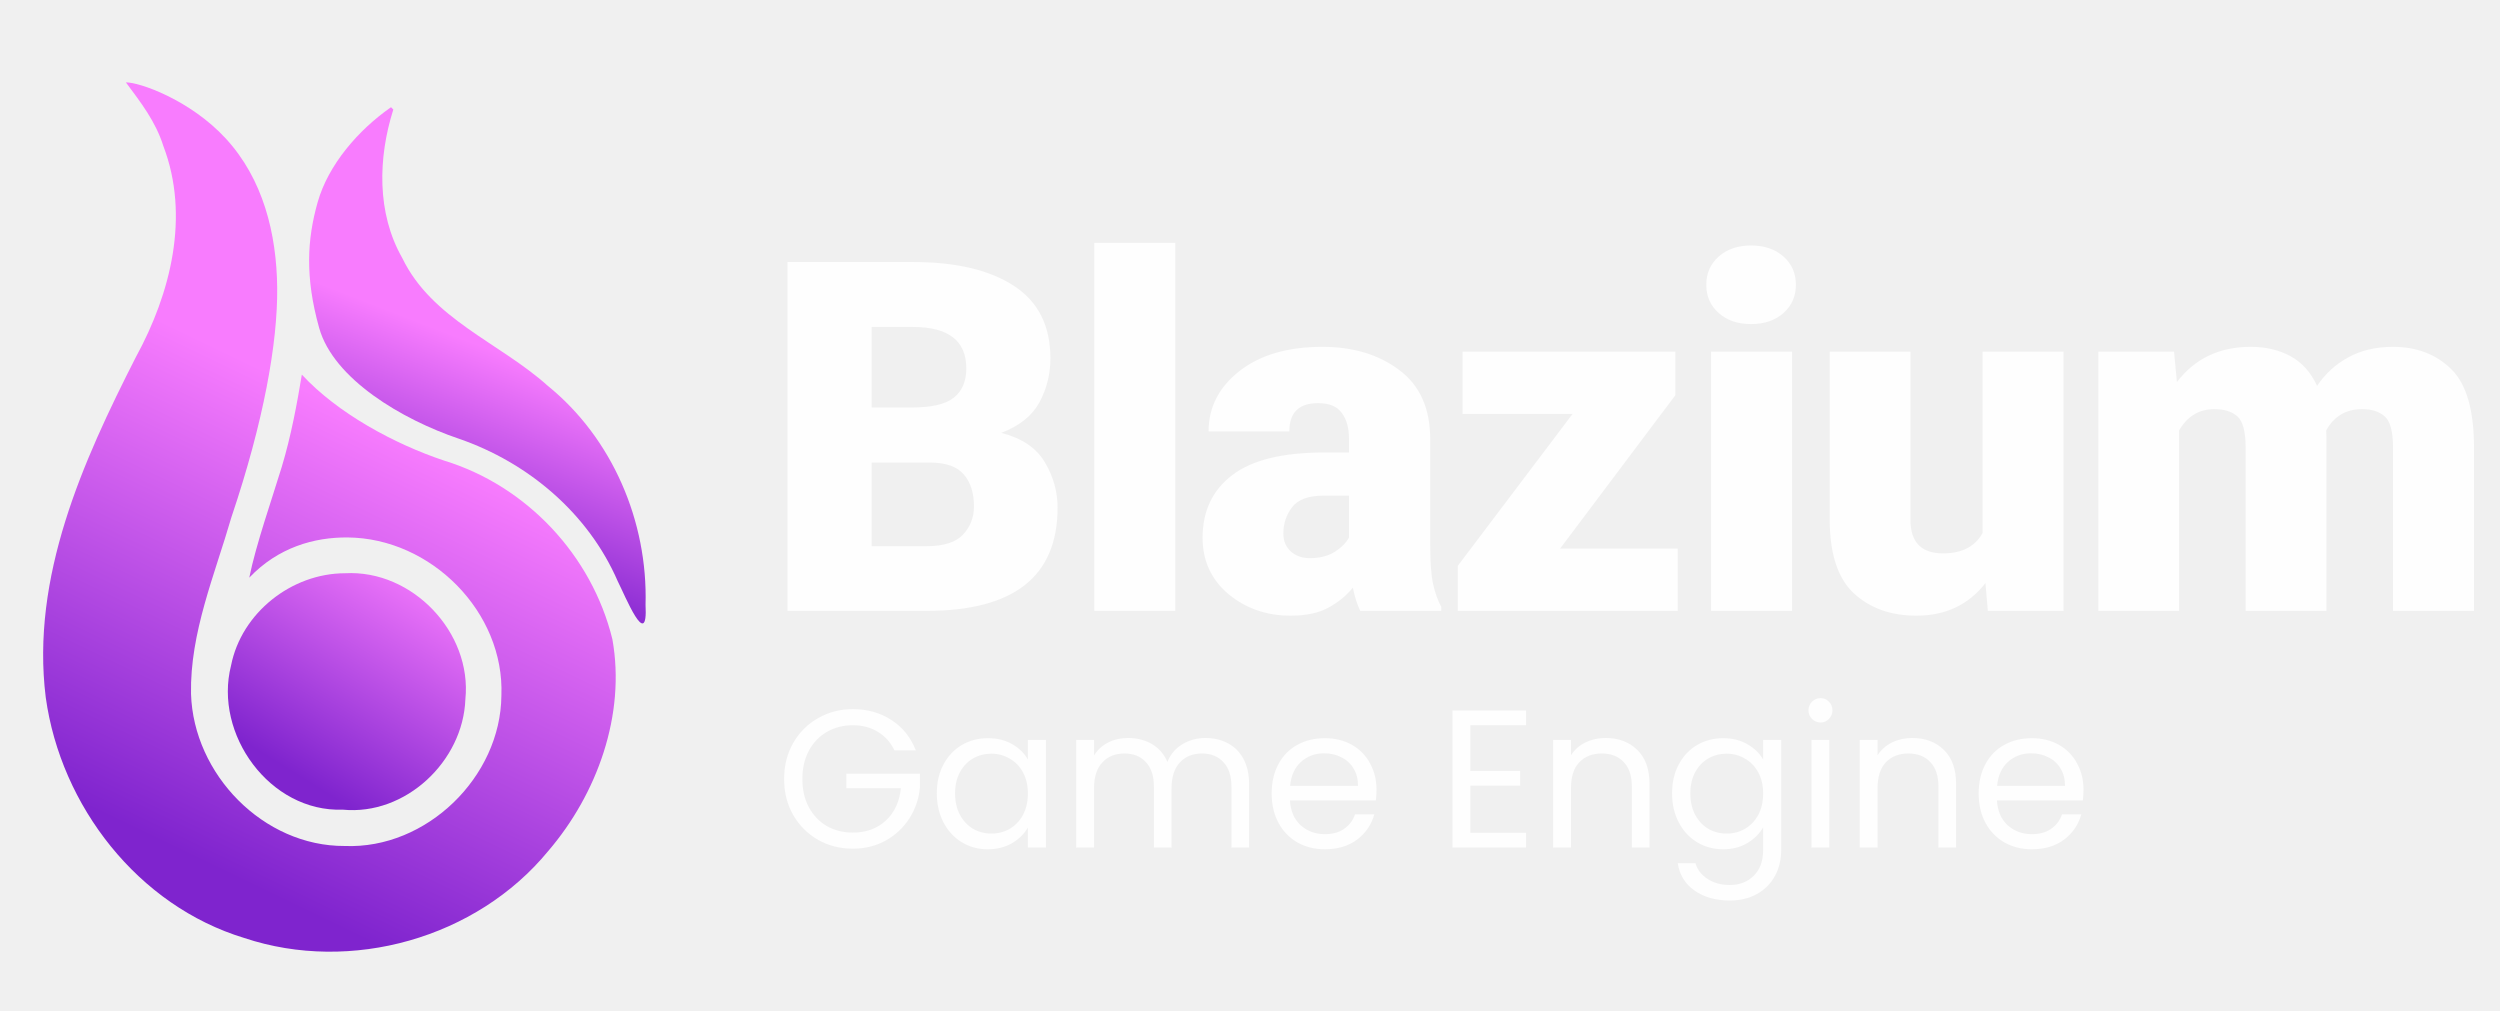
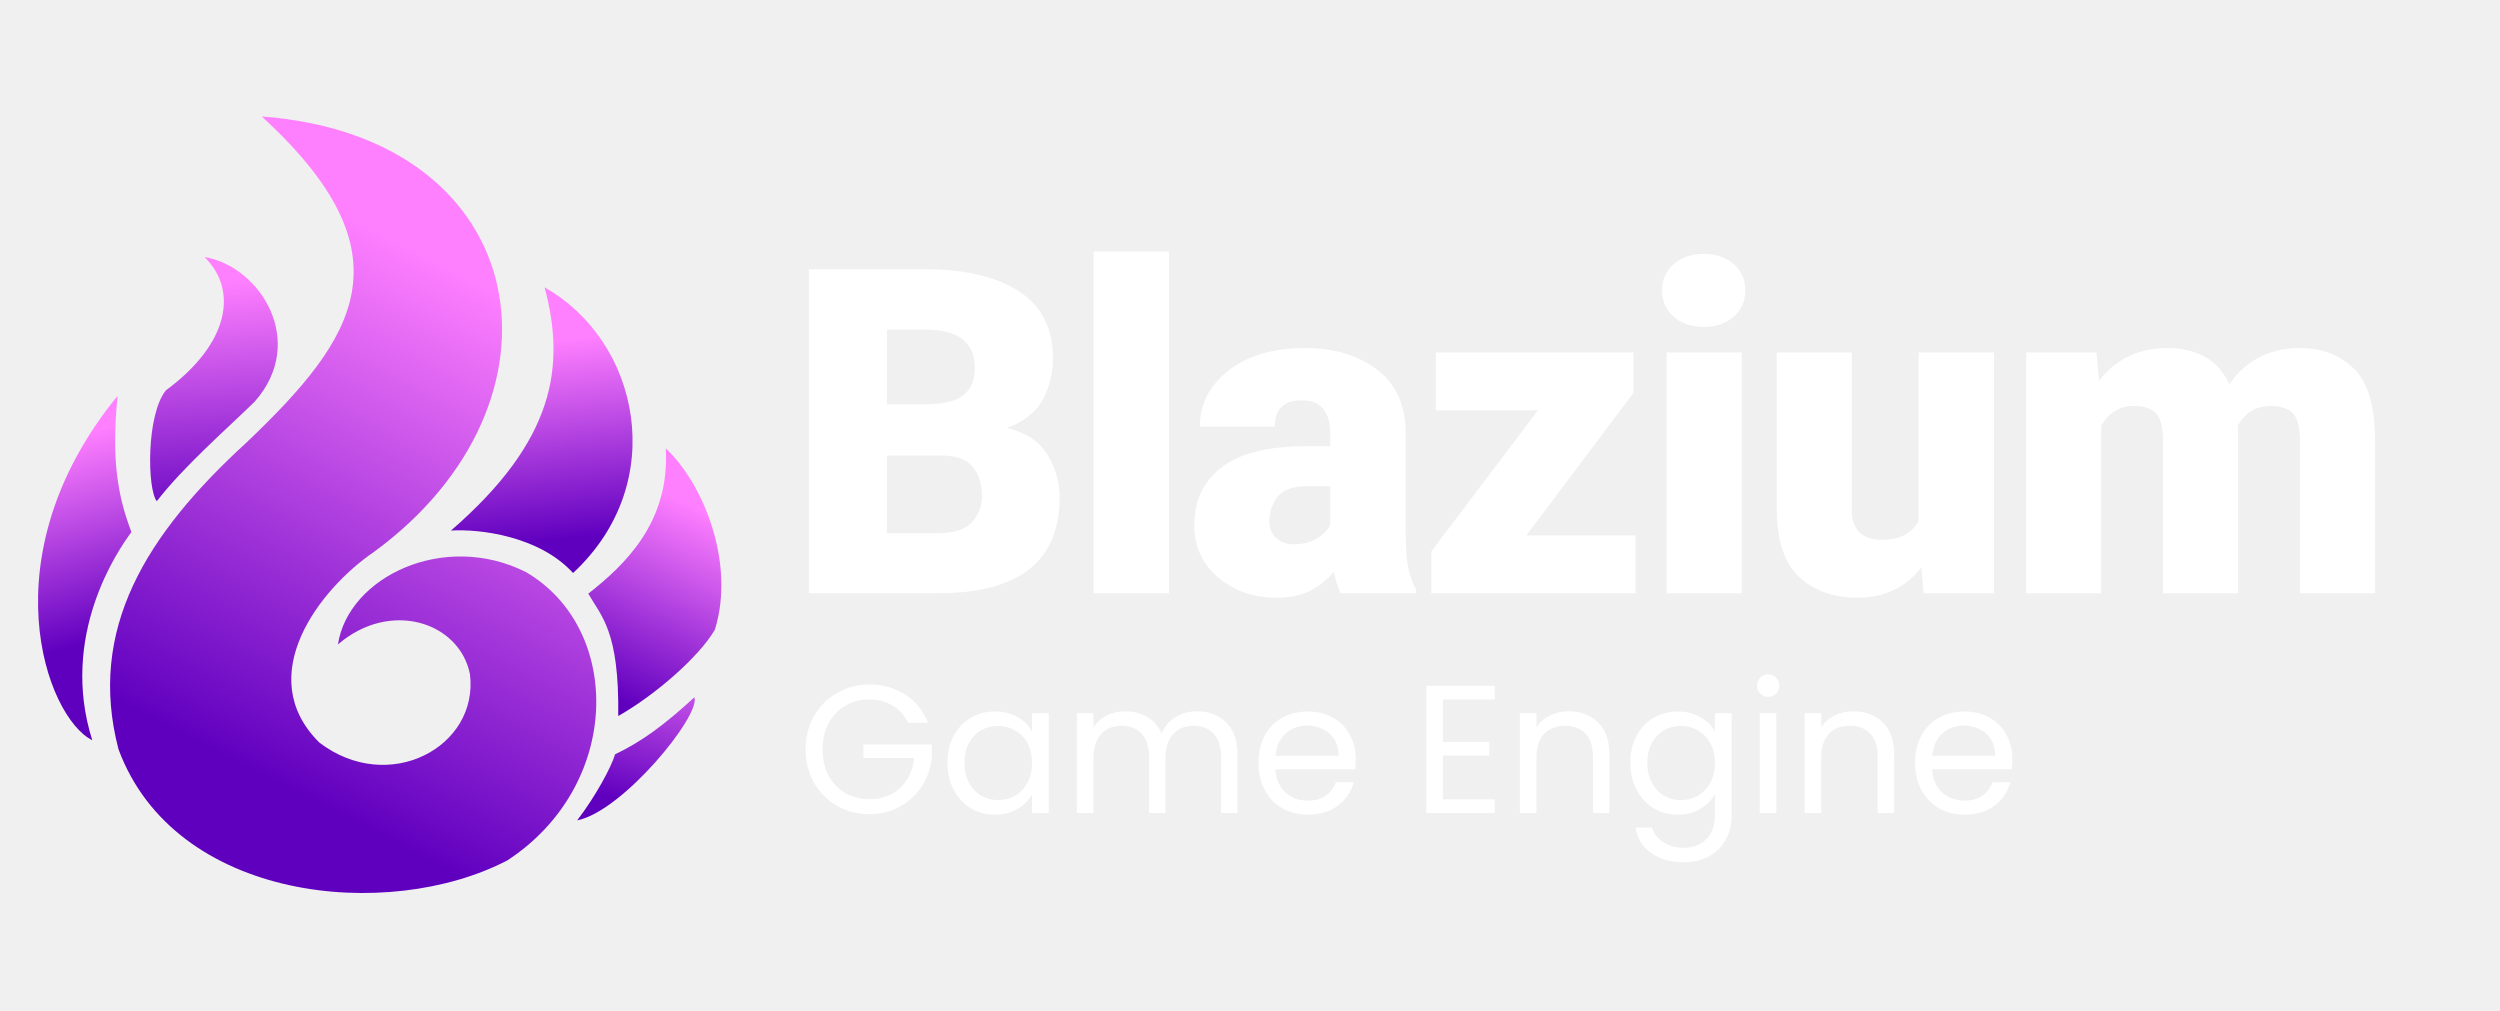
- <svg xmlns="http://www.w3.org/2000/svg" xmlns:xlink="http://www.w3.org/1999/xlink" xml:space="preserve" width="1024" height="414" viewBox="0 0 960 388.125">
+ <svg xmlns="http://www.w3.org/2000/svg" xmlns:xlink="http://www.w3.org/1999/xlink" xml:space="preserve" width="1024" height="414">
  <defs>
+     <linearGradient xlink:href="#a" id="b" x1="345.488" x2="326.393" y1="537.545" y2="278.277" gradientTransform="translate(25.645)" gradientUnits="userSpaceOnUse" />
    <linearGradient id="a">
-       <stop offset=".045" stop-color="#7f24ce" />
-       <stop offset="1" stop-color="#f87cfe" />
+       <stop offset="0" stop-color="#6000bf" />
+       <stop offset="1" stop-color="#ff80ff" />
    </linearGradient>
-     <linearGradient xlink:href="#a" id="d" x1="269.585" x2="488.27" y1="847.204" y2="393.079" gradientTransform="translate(-62.274 3.857)scale(.37518)" gradientUnits="userSpaceOnUse" />
-     <linearGradient xlink:href="#a" id="c" x1="496.519" x2="635.831" y1="813.477" y2="589.778" gradientTransform="translate(-62.274 3.857)scale(.37518)" gradientUnits="userSpaceOnUse" />
-     <linearGradient xlink:href="#a" id="b" x1="635.831" x2="721.822" y1="589.778" y2="368.408" gradientTransform="translate(-62.274 3.857)scale(.37518)" gradientUnits="userSpaceOnUse" />
+     <linearGradient xlink:href="#a" id="c" x1="628.385" x2="605.516" y1="554.552" y2="345.675" gradientTransform="translate(25.645)" gradientUnits="userSpaceOnUse" />
+     <linearGradient xlink:href="#a" id="d" x1="711.173" x2="813.123" y1="702.796" y2="513.799" gradientTransform="translate(25.645)" gradientUnits="userSpaceOnUse" />
+     <linearGradient xlink:href="#a" id="e" x1="263.133" x2="199.507" y1="648.504" y2="445.445" gradientTransform="translate(25.645)" gradientUnits="userSpaceOnUse" />
+     <linearGradient xlink:href="#a" id="f" x1="760.851" x2="818.785" y1="829.706" y2="638.514" gradientTransform="translate(25.645)" gradientUnits="userSpaceOnUse" />
+     <linearGradient xlink:href="#a" id="g" x1="447.231" x2="722.686" y1="825.105" y2="341.161" gradientTransform="translate(25.645)" gradientUnits="userSpaceOnUse" />
  </defs>
-   <path fill="url(#b)" d="m 150.153,41.17 c -12.583,8.739 -24.094,22.13 -28.15,36.41 -4.055,14.281 -4.933,28.759 0.559,48.355 5.493,19.596 31.877,35.185 53.676,42.539 26.58,9.17 49.631,28.626 60.939,54.647 2.638,5.142 11.708,27.58 10.712,9.104 0.905,-31.872 -12.652,-63.915 -37.604,-84.124 -18.423,-16.542 -44.448,-25.487 -55.832,-49.055 -9.858,-17.291 -9.274,-38.484 -3.417,-56.993 l -0.441,-0.442 z" paint-order="stroke fill markers" style="mix-blend-mode:normal" />
-   <path fill="url(#c)" d="m 132.523,220.126 c 25.781,-1.419 48.819,22.744 46.179,48.434 -0.887,23.785 -22.99,44.696 -47.077,42.351 -27.977,1.026 -49.63,-28.991 -42.905,-55.341 3.997,-20.276 23.285,-35.437 43.802,-35.444 z" paint-order="stroke fill markers" style="mix-blend-mode:normal" />
-   <path fill="url(#d)" d="m 48.347,31.638 c 5.748,7.771 11.385,14.931 14.383,24.439 10.271,26.926 2.819,56.615 -10.548,81.028 -20.474,40.203 -40.344,84.533 -34.616,130.709 5.786,41.714 35.435,79.991 76.244,92.376 40.965,13.675 89.226,0.054 116.692,-33.376 18.845,-21.969 29.821,-52.407 24.657,-81.332 -7.857,-32.163 -32.92,-58.929 -64.62,-68.616 -19.207,-6.418 -40.92,-18.203 -54.633,-33.016 -1.732,10.5 -4.084,23.492 -7.737,35.516 -3.653,12.024 -9.894,29.76 -12.451,42.456 11.123,-11.66 24.94,-15.538 37.734,-15.441 32.116,0.245 60.351,28.71 59.083,60.718 -0.26,31.257 -28.75,59.015 -60.153,57.762 -31.283,0.141 -58.094,-27.548 -59.03,-58.44 -0.428,-23.443 9.1,-45.644 15.525,-67.852 C 101.315,161.702 106.65,131.503 106.443,110.548 106.236,89.593 100.981,68.681 86.693,53.182 72.933,38.255 53.407,31.54 48.347,31.638" paint-order="stroke fill markers" style="mix-blend-mode:normal" />
-   <path fill="#fefefe" d="M406.113 194.923q0 39.655-50.327 39.655h-53.364V100.617h48.12q24.75 0 38.734 9.11 14.076 9.107 14.076 27.877 0 9.109-4.231 16.929-4.233 7.728-14.63 11.685 11.869 3.035 16.746 11.316 4.875 8.188 4.875 17.39zm-71.397-69.372v30.914h15.641q11.225 0 15.918-3.772 4.785-3.773 4.785-11.225 0-15.917-20.518-15.917zm39.287 68.912q0-7.728-3.864-12.236-3.864-4.6-13.065-4.6h-22.358v32.11h21.07q9.845 0 13.985-4.417 4.232-4.509 4.232-10.857m77.295-101.206v141.32h-31.097V93.258Zm71.04 141.32q-1.75-3.588-2.854-8.924-3.587 4.508-9.291 7.637-5.613 3.128-14.63 3.128-13.8 0-23.829-8.28-9.937-8.374-9.937-21.623 0-15.363 11.316-24.013 11.318-8.74 35.331-8.74h9.57v-5.245q0-6.256-2.761-9.936-2.668-3.773-9.11-3.773-11.04 0-11.04 10.858h-31.005q0-13.893 11.868-23.187 11.869-9.292 31.834-9.292 17.757 0 29.534 8.925 11.87 8.832 11.87 26.59v40.758q0 9.753 1.102 14.813 1.105 4.969 3.13 8.741v1.564zm-19.414-20.24q5.704 0 9.57-2.393 3.863-2.483 5.519-5.52v-16.1h-9.752q-8.742 0-12.146 4.507-3.31 4.417-3.31 10.029 0 4.233 2.85 6.9 2.944 2.577 7.269 2.577m58.71-55.388v-23.921h81.7v16.745l-44.253 58.883h45.174v23.922h-84.461V217.28l44.07-58.332Zm93.58-49.591q0-6.624 4.785-10.857 4.784-4.232 12.42-4.232t12.421 4.232q4.785 4.233 4.785 10.857 0 6.625-4.785 10.857-4.784 4.232-12.42 4.232t-12.422-4.232q-4.784-4.232-4.784-10.857m32.938 25.67v99.55h-31.097v-99.55zm75.18 99.55-.92-10.673q-9.753 12.513-26.498 12.513-14.813 0-24.106-8.649-9.2-8.649-9.2-28.338v-64.403h31.006v64.588q0 12.88 12.512 12.88 10.857 0 15.182-7.82v-69.648h31.097v99.55zm86.955-77.47q-8.74 0-13.524 8.19v69.28h-31.008v-99.55h29.075l1.103 11.685q10.305-13.526 28.338-13.526 8.742 0 15.273 3.589 6.625 3.587 10.213 11.408 4.692-6.992 11.96-10.948 7.36-4.048 17.206-4.048 13.617 0 22.357 8.556 8.741 8.556 8.741 30.178v62.656h-31.098v-62.656q0-9.293-3.22-12.052-3.13-2.761-8.65-2.761-9.292 0-13.8 8.188.091 1.38.091 2.853v66.428H862.34v-62.472q0-9.477-3.22-12.237-3.129-2.76-8.833-2.76z" aria-label="Blazium" font-family="Roboto" font-size="186.667" font-weight="900" letter-spacing="-4" paint-order="stroke fill markers" style="line-height:1.25;-inkscape-font-specification:&quot;Roboto Heavy&quot;" />
-   <path fill="#fefefe" d="M343.458 288.134q-2.186-4.598-6.331-7.085-4.145-2.562-9.648-2.562-5.501 0-9.949 2.562-4.37 2.487-6.934 7.235-2.487 4.674-2.487 10.854t2.488 10.853q2.562 4.674 6.933 7.236 4.447 2.487 9.95 2.487 7.687 0 12.662-4.597 4.974-4.598 5.804-12.436h-20.954v-5.578h28.264v5.276q-.602 6.482-4.07 11.908-3.467 5.352-9.12 8.518-5.653 3.09-12.587 3.09-7.31 0-13.34-3.392-6.03-3.467-9.573-9.572-3.466-6.105-3.466-13.793t3.466-13.793q3.543-6.18 9.573-9.571 6.03-3.468 13.34-3.468 8.367 0 14.773 4.146 6.482 4.145 9.421 11.682zm16.28 16.506q0-6.33 2.563-11.08 2.563-4.823 7.01-7.46 4.522-2.639 10.023-2.639 5.428 0 9.422 2.336 3.994 2.337 5.955 5.88v-7.536h6.933v41.303h-6.934v-7.69q-2.034 3.619-6.104 6.03-3.996 2.337-9.347 2.337-5.501 0-9.949-2.713-4.446-2.714-7.01-7.612-2.562-4.9-2.562-11.156m34.973.076q0-4.673-1.885-8.14t-5.125-5.276q-3.166-1.885-7.01-1.885t-7.009 1.81q-3.165 1.808-5.05 5.276t-1.885 8.14q0 4.748 1.885 8.29 1.885 3.467 5.05 5.352 3.166 1.809 7.01 1.809t7.009-1.809q3.24-1.885 5.125-5.352 1.885-3.542 1.885-8.215m68.21-21.33q4.824 0 8.592 2.035 3.768 1.96 5.955 5.955 2.185 3.994 2.185 9.722v24.345h-6.783v-23.365q0-6.18-3.09-9.421-3.015-3.316-8.216-3.316-5.35 0-8.516 3.466-3.166 3.392-3.166 9.874v22.762h-6.783v-23.365q0-6.18-3.091-9.421-3.014-3.316-8.215-3.316-5.352 0-8.518 3.466-3.165 3.392-3.165 9.874v22.762h-6.858V284.14h6.858v5.954q2.035-3.24 5.427-4.975 3.467-1.733 7.613-1.733 5.2 0 9.196 2.337 3.993 2.336 5.953 6.858 1.733-4.371 5.728-6.784 3.995-2.411 8.894-2.411m65.648 19.822q0 1.96-.226 4.146h-33.012q.376 6.105 4.144 9.572 3.844 3.392 9.271 3.392 4.448 0 7.387-2.035 3.015-2.11 4.22-5.578h7.387q-1.658 5.955-6.633 9.723-4.974 3.693-12.361 3.693-5.879 0-10.552-2.637-4.598-2.639-7.235-7.462-2.638-4.9-2.638-11.306 0-6.407 2.562-11.23 2.564-4.824 7.16-7.387 4.675-2.637 10.703-2.637 5.88 0 10.402 2.562 4.522 2.563 6.934 7.085 2.487 4.446 2.487 10.1zm-7.085-1.431q0-3.92-1.733-6.709-1.733-2.864-4.748-4.296-2.94-1.507-6.558-1.507-5.2 0-8.893 3.316-3.619 3.317-4.146 9.196zm43.113-23.29v17.561h19.144v5.653h-19.144v18.09h21.405v5.652h-28.264v-52.609h28.264v5.653zm51.93 4.899q7.538 0 12.21 4.598 4.674 4.522 4.674 13.114v24.345h-6.783v-23.365q0-6.18-3.091-9.421-3.09-3.316-8.442-3.316-5.427 0-8.667 3.391-3.166 3.392-3.166 9.874v22.837h-6.859V284.14h6.86v5.879q2.034-3.166 5.5-4.9 3.544-1.733 7.764-1.733m45.147.076q5.352 0 9.346 2.336 4.07 2.336 6.03 5.879v-7.536h6.934v42.207q0 5.653-2.412 10.024-2.412 4.448-6.934 6.935-4.446 2.487-10.401 2.487-8.14 0-13.567-3.844t-6.407-10.477h6.784q1.13 3.77 4.673 6.03 3.542 2.336 8.517 2.336 5.653 0 9.196-3.542 3.617-3.543 3.617-9.949v-8.667q-2.035 3.617-6.03 6.03-3.994 2.412-9.346 2.412-5.501 0-10.024-2.714-4.447-2.713-7.01-7.612-2.562-4.9-2.562-11.155 0-6.332 2.563-11.08 2.562-4.824 7.01-7.462 4.522-2.637 10.023-2.637zm15.376 21.254q0-4.673-1.884-8.14-1.885-3.467-5.126-5.276-3.165-1.885-7.01-1.885-3.843 0-7.009 1.81-3.165 1.808-5.049 5.276t-1.885 8.14q0 4.748 1.885 8.29 1.884 3.467 5.05 5.352 3.165 1.809 7.009 1.809t7.01-1.809q3.24-1.885 5.125-5.352 1.884-3.542 1.884-8.215m22.084-27.285q-1.96 0-3.317-1.356t-1.357-3.316 1.357-3.316q1.357-1.357 3.317-1.357 1.884 0 3.166 1.357 1.356 1.356 1.356 3.316t-1.356 3.316q-1.282 1.356-3.166 1.356m3.316 6.71v41.302h-6.86v-41.302zm31.807-.755q7.537 0 12.21 4.598 4.673 4.522 4.673 13.115v24.344h-6.783v-23.364q0-6.18-3.091-9.421-3.09-3.316-8.441-3.316-5.427 0-8.668 3.391-3.166 3.392-3.166 9.874v22.837h-6.859v-41.303h6.86v5.879q2.034-3.166 5.5-4.9 3.544-1.733 7.764-1.733zm65.798 19.822q0 1.96-.226 4.146h-33.013q.378 6.105 4.146 9.572 3.844 3.392 9.27 3.392 4.447 0 7.387-2.035 3.015-2.11 4.221-5.578h7.386q-1.658 5.956-6.632 9.723-4.975 3.694-12.361 3.694-5.88 0-10.552-2.638-4.598-2.639-7.236-7.462-2.638-4.9-2.638-11.306 0-6.407 2.563-11.23t7.16-7.387q4.673-2.637 10.703-2.637 5.879 0 10.4 2.562 4.523 2.563 6.936 7.085 2.486 4.446 2.486 10.1zm-7.084-1.431q0-3.92-1.734-6.709-1.734-2.864-4.749-4.296-2.94-1.507-6.557-1.507-5.2 0-8.893 3.316-3.618 3.317-4.146 9.196z" aria-label="Game Engine" font-family="Poppins" font-size="74.667" paint-order="stroke fill markers" style="line-height:1.25;-inkscape-font-specification:Poppins" />
+   <path fill="#fff" d="M 434.022,203.716 Q 434.022,243 384.165,243 H 331.3 V 110.291 h 47.67 q 24.518,0 38.372,9.024 13.945,9.023 13.945,27.617 0,9.024 -4.192,16.771 -4.193,7.656 -14.493,11.576 11.758,3.007 16.589,11.21 4.83,8.112 4.83,17.227 z m -70.73,-68.724 v 30.625 h 15.495 q 11.12,0 15.769,-3.737 4.74,-3.737 4.74,-11.12 0,-15.768 -20.326,-15.768 z m 38.92,68.268 q 0,-7.656 -3.828,-12.122 -3.828,-4.557 -12.943,-4.557 h -22.149 v 31.81 h 20.873 q 9.753,0 13.854,-4.375 4.193,-4.467 4.193,-10.756 M 478.785,103 V 243 H 447.978 V 103 Z m 70.375,140 q -1.732,-3.555 -2.826,-8.841 -3.554,4.466 -9.205,7.565 -5.56,3.099 -14.492,3.099 -13.672,0 -23.607,-8.203 -9.844,-8.295 -9.844,-21.42 0,-15.22 11.21,-23.789 11.212,-8.659 35.001,-8.659 h 9.48 v -5.195 q 0,-6.198 -2.735,-9.844 -2.643,-3.737 -9.024,-3.737 -10.937,0 -10.937,10.756 h -30.716 q 0,-13.763 11.757,-22.97 11.758,-9.205 31.537,-9.205 17.591,0 29.258,8.841 11.758,8.75 11.758,26.341 v 40.378 q 0,9.662 1.093,14.675 1.094,4.922 3.1,8.659 V 243 Z m -19.232,-20.052 q 5.651,0 9.48,-2.37 3.828,-2.46 5.468,-5.469 v -15.95 h -9.661 q -8.66,0 -12.032,4.466 -3.28,4.375 -3.28,9.935 0,4.193 2.825,6.836 2.916,2.552 7.2,2.552 m 58.162,-54.87 V 144.38 h 80.937 v 16.589 l -43.84,58.333 h 44.752 V 243 h -83.672 v -17.135 l 43.659,-57.787 z m 92.706,-49.128 q 0,-6.562 4.74,-10.755 4.739,-4.193 12.304,-4.193 7.565,0 12.305,4.193 4.74,4.193 4.74,10.755 0,6.563 -4.74,10.756 -4.74,4.192 -12.305,4.192 -7.565,0 -12.305,-4.192 -4.74,-4.192 -4.74,-10.756 z m 32.63,25.43 V 243 h -30.807 v -98.62 z m 74.477,98.62 -0.912,-10.573 q -9.661,12.396 -26.25,12.396 -14.674,0 -23.88,-8.568 -9.115,-8.568 -9.115,-28.073 V 144.38 h 30.717 v 63.985 q 0,12.76 12.395,12.76 10.756,0 15.04,-7.747 V 144.38 h 30.807 V 243 Z m 86.143,-76.745 q -8.659,0 -13.398,8.112 V 243 H 829.93 v -98.62 h 28.803 l 1.093,11.576 q 10.209,-13.399 28.073,-13.399 8.66,0 15.13,3.555 6.563,3.554 10.118,11.302 4.648,-6.927 11.849,-10.846 7.291,-4.01 17.044,-4.01 13.49,0 22.148,8.476 8.66,8.476 8.66,29.896 V 243 H 942.04 v -62.07 q 0,-9.206 -3.19,-11.94 -3.1,-2.735 -8.568,-2.735 -9.206,0 -13.672,8.112 0.091,1.367 0.091,2.826 V 243 h -30.716 v -61.888 q 0,-9.388 -3.19,-12.123 -3.099,-2.734 -8.75,-2.734 z" aria-label="Blazium" font-family="Roboto" font-size="186.667" font-weight="900" letter-spacing="-4" paint-order="stroke fill markers" style="line-height:1.25;-inkscape-font-specification:&quot;Roboto Heavy&quot;" />
+   <path fill="#fff" d="m 371.952,296.056 q -2.165,-4.555 -6.272,-7.019 -4.106,-2.538 -9.557,-2.538 -5.45,0 -9.856,2.538 -4.33,2.464 -6.87,7.168 -2.463,4.63 -2.463,10.752 0,6.122 2.464,10.752 2.538,4.63 6.869,7.168 4.405,2.464 9.856,2.464 7.616,0 12.544,-4.554 4.928,-4.554 5.75,-12.32 h -20.758 v -5.526 h 28 v 5.227 q -0.597,6.421 -4.032,11.797 -3.435,5.302 -9.035,8.438 -5.6,3.061 -12.469,3.061 -7.243,0 -13.216,-3.36 -5.973,-3.435 -9.483,-9.483 -3.434,-6.048 -3.434,-13.664 0,-7.616 3.434,-13.664 3.51,-6.122 9.483,-9.482 5.973,-3.435 13.216,-3.435 8.288,0 14.635,4.107 6.421,4.106 9.333,11.573 z m 16.128,16.352 q 0,-6.272 2.539,-10.976 2.539,-4.779 6.944,-7.392 4.48,-2.613 9.93,-2.613 5.377,0 9.334,2.314 3.957,2.314 5.899,5.824 V 292.1 h 6.869 v 40.917 h -6.87 V 325.4 q -2.015,3.584 -6.047,5.973 -3.958,2.315 -9.259,2.315 -5.45,0 -9.856,-2.688 -4.406,-2.688 -6.944,-7.541 -2.538,-4.853 -2.539,-11.051 m 34.646,0.075 q 0,-4.63 -1.867,-8.064 -1.867,-3.434 -5.077,-5.227 -3.136,-1.867 -6.944,-1.867 -3.808,0 -6.944,1.792 -3.136,1.792 -5.003,5.227 -1.867,3.435 -1.867,8.064 0,4.704 1.867,8.213 1.867,3.435 5.003,5.302 3.136,1.792 6.944,1.792 3.808,0 6.944,-1.792 3.21,-1.867 5.077,-5.302 1.867,-3.509 1.867,-8.138 m 67.573,-21.131 q 4.779,0 8.512,2.016 3.733,1.941 5.899,5.899 2.165,3.957 2.165,9.632 v 24.117 h -6.72 v -23.147 q 0,-6.122 -3.061,-9.333 -2.987,-3.285 -8.139,-3.285 -5.301,0 -8.437,3.434 -3.136,3.36 -3.136,9.782 v 22.549 h -6.72 v -23.147 q 0,-6.122 -3.062,-9.333 -2.986,-3.285 -8.138,-3.285 -5.302,0 -8.438,3.434 -3.136,3.36 -3.136,9.782 v 22.549 h -6.794 v -40.917 h 6.794 v 5.898 q 2.016,-3.21 5.376,-4.928 3.435,-1.717 7.542,-1.717 5.152,0 9.11,2.315 3.956,2.314 5.898,6.794 1.717,-4.33 5.674,-6.72 3.957,-2.39 8.811,-2.389 m 65.035,19.637 q 0,1.942 -0.224,4.107 h -32.704 q 0.373,6.048 4.106,9.483 3.808,3.36 9.184,3.36 4.406,0 7.318,-2.016 2.987,-2.091 4.181,-5.526 h 7.318 q -1.643,5.899 -6.571,9.632 -4.928,3.659 -12.246,3.659 -5.824,0 -10.453,-2.613 -4.555,-2.614 -7.168,-7.392 -2.613,-4.854 -2.613,-11.2 0,-6.347 2.538,-11.126 2.54,-4.778 7.094,-7.317 4.63,-2.613 10.602,-2.613 5.825,0 10.305,2.538 4.48,2.539 6.869,7.019 2.464,4.405 2.464,10.005 m -7.019,-1.418 q 0,-3.883 -1.717,-6.646 -1.717,-2.837 -4.704,-4.256 -2.912,-1.493 -6.496,-1.493 -5.152,0 -8.81,3.285 -3.585,3.286 -4.107,9.11 z m 42.71,-23.072 v 17.397 h 18.965 v 5.6 h -18.965 v 17.92 h 21.205 v 5.6 h -28 v -52.117 h 28 v 5.6 z m 51.445,4.853 q 7.467,0 12.096,4.555 4.63,4.48 4.63,12.992 v 24.117 h -6.72 v -23.147 q 0,-6.122 -3.062,-9.333 -3.061,-3.285 -8.363,-3.285 -5.376,0 -8.586,3.36 -3.136,3.36 -3.136,9.781 v 22.624 h -6.795 v -40.917 h 6.795 v 5.824 q 2.016,-3.136 5.45,-4.854 3.51,-1.717 7.691,-1.717 m 44.725,0.075 q 5.302,0 9.259,2.314 4.032,2.315 5.973,5.824 V 292.1 h 6.87 v 41.813 q 0,5.6 -2.39,9.93 -2.389,4.406 -6.869,6.87 -4.405,2.464 -10.304,2.464 -8.064,0 -13.44,-3.808 -5.376,-3.808 -6.347,-10.379 h 6.72 q 1.12,3.734 4.63,5.974 3.509,2.314 8.437,2.314 5.6,0 9.11,-3.509 3.583,-3.51 3.583,-9.856 v -8.587 q -2.016,3.584 -5.973,5.974 -3.957,2.39 -9.259,2.39 -5.45,0 -9.93,-2.689 -4.406,-2.688 -6.944,-7.541 -2.539,-4.854 -2.539,-11.051 0,-6.272 2.539,-10.976 2.538,-4.779 6.944,-7.392 4.48,-2.613 9.93,-2.613 z m 15.232,21.056 q 0,-4.63 -1.866,-8.064 -1.866,-3.434 -5.078,-5.227 -3.136,-1.867 -6.944,-1.867 -3.808,0 -6.944,1.792 -3.136,1.792 -5.002,5.227 -1.866,3.435 -1.867,8.064 0,4.704 1.867,8.213 1.866,3.435 5.002,5.302 3.136,1.792 6.944,1.792 3.808,0 6.944,-1.792 3.211,-1.867 5.078,-5.302 1.866,-3.509 1.866,-8.138 m 21.878,-27.03 q -1.942,0 -3.286,-1.344 -1.344,-1.344 -1.344,-3.285 0,-1.941 1.344,-3.285 1.344,-1.344 3.286,-1.344 1.866,0 3.136,1.344 1.344,1.344 1.344,3.285 0,1.941 -1.344,3.285 -1.27,1.344 -3.136,1.344 m 3.285,6.646 v 40.917 h -6.795 V 292.1 Z m 31.51,-0.747 q 7.466,0 12.095,4.555 4.63,4.48 4.63,12.992 v 24.117 h -6.72 V 309.87 q 0,-6.122 -3.062,-9.333 -3.06,-3.285 -8.362,-3.285 -5.376,0 -8.587,3.36 -3.136,3.36 -3.136,9.781 v 22.624 h -6.795 V 292.1 h 6.795 v 5.824 q 2.016,-3.136 5.45,-4.854 3.51,-1.717 7.691,-1.717 z m 65.183,19.637 q 0,1.942 -0.224,4.107 h -32.704 q 0.374,6.048 4.107,9.483 3.808,3.36 9.184,3.36 4.405,0 7.317,-2.016 2.987,-2.09 4.182,-5.526 h 7.317 q -1.643,5.9 -6.57,9.632 -4.929,3.66 -12.246,3.66 -5.824,0 -10.453,-2.614 -4.555,-2.614 -7.168,-7.392 -2.614,-4.854 -2.614,-11.2 0,-6.347 2.539,-11.126 2.539,-4.779 7.093,-7.317 4.63,-2.613 10.603,-2.613 5.824,0 10.304,2.538 4.48,2.539 6.87,7.019 2.463,4.405 2.463,10.005 m -7.018,-1.418 q 0,-3.883 -1.718,-6.646 -1.717,-2.837 -4.704,-4.256 -2.912,-1.493 -6.496,-1.493 -5.152,0 -8.81,3.285 -3.584,3.286 -4.107,9.11 z" aria-label="Game Engine" font-family="Poppins" font-size="74.667" paint-order="stroke fill markers" style="line-height:1.25;-inkscape-font-specification:Poppins" />
+   <g color="#000" paint-order="markers stroke fill">
+     <path fill="url(#b)" d="m 333.041,390.832 c 60.956,-49.645 68.888,-106.282 36.834,-141.001 52.955,9.639 98.778,89.197 48.017,153.006 -26.657,28.88 -68.133,68.803 -93.604,105.416 -9.271,-12.442 -10.125,-91.913 8.753,-117.421 z" style="-inkscape-stroke:none" transform="matrix(.42848 0 0 .387 -74.722 8.6)" />
+     <path fill="url(#c)" d="m 605.468,539.317 c 99.495,-95.417 109.652,-174.007 89.512,-257.379 90.54,56.344 120.323,206.655 27.218,302.306 -32.452,-39.308 -89.422,-46.801 -116.73,-44.926 z" style="-inkscape-stroke:none" transform="matrix(.42848 0 0 .387 -74.722 8.6)" />
+     <path fill="url(#d)" d="m 765.397,735.61 c 1.027,-90.005 -16.07,-105.169 -28.652,-129.511 34.981,-30.439 78.22,-75.638 74.074,-153.8 36.265,37.795 66.663,121.656 46.942,191.96 -14.859,28.349 -56.524,68.798 -92.364,91.35 z" style="-inkscape-stroke:none" transform="matrix(.42848 0 0 .387 -74.722 8.6)" />
+     <path fill="url(#e)" d="m 286.772,396.801 c -5.933,67.162 -0.014,105.765 13.279,144.12 C 286.963,560.259 230.933,650.697 262.607,761.242 218.558,737.233 161.826,566.002 286.772,396.801 Z" style="-inkscape-stroke:none" transform="matrix(.42848 0 0 .387 -74.722 8.6)" />
+     <path fill="url(#f)" d="m 726.132,846.03 c 17.736,-25.59 32.55,-56.278 36.255,-69.905 25.026,-13.294 46.489,-30.414 75.78,-60.351 6.376,19.042 -68.605,120.855 -112.035,130.255 z" style="-inkscape-stroke:none" transform="matrix(.42848 0 0 .387 -74.722 8.6)" />
+     <path fill="url(#g)" d="m 287.624,770.662 c -29.781,-126.684 26.211,-227.139 122.275,-324.391 105.332,-111.102 158.665,-199.02 14.749,-345.209 261.967,21.801 302.853,302.608 107.166,460.898 -51.666,39.082 -116.359,131.072 -52.202,201.699 66.221,56.081 152.881,4.625 143.984,-72.616 C 613.313,635.784 547.105,612.403 497.426,659.869 507.381,588.255 598.947,539.692 677.165,583.255 770.053,643.46 769.049,809.072 659.32,888.466 545.235,954.136 341.346,931.823 287.624,770.662 Z" style="-inkscape-stroke:none" transform="matrix(.42848 0 0 .387 -74.722 8.6)" />
+   </g>
</svg>
